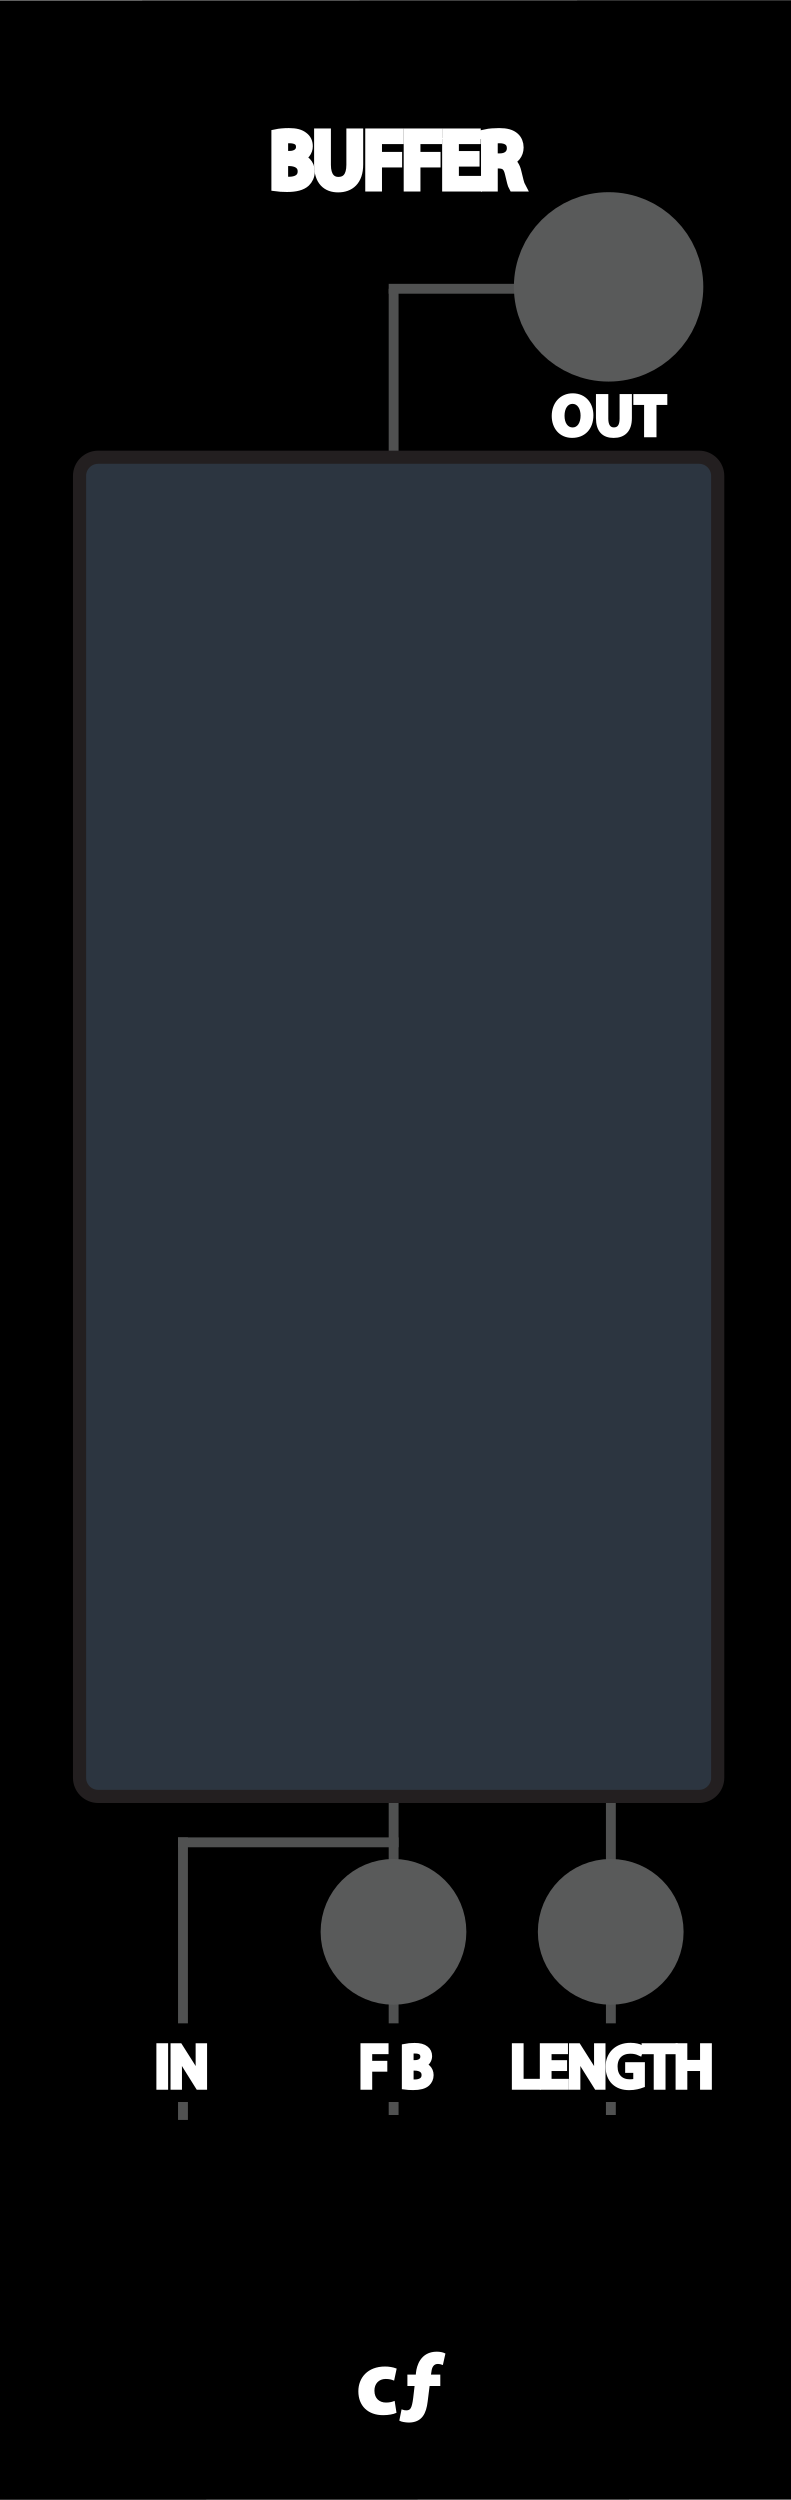
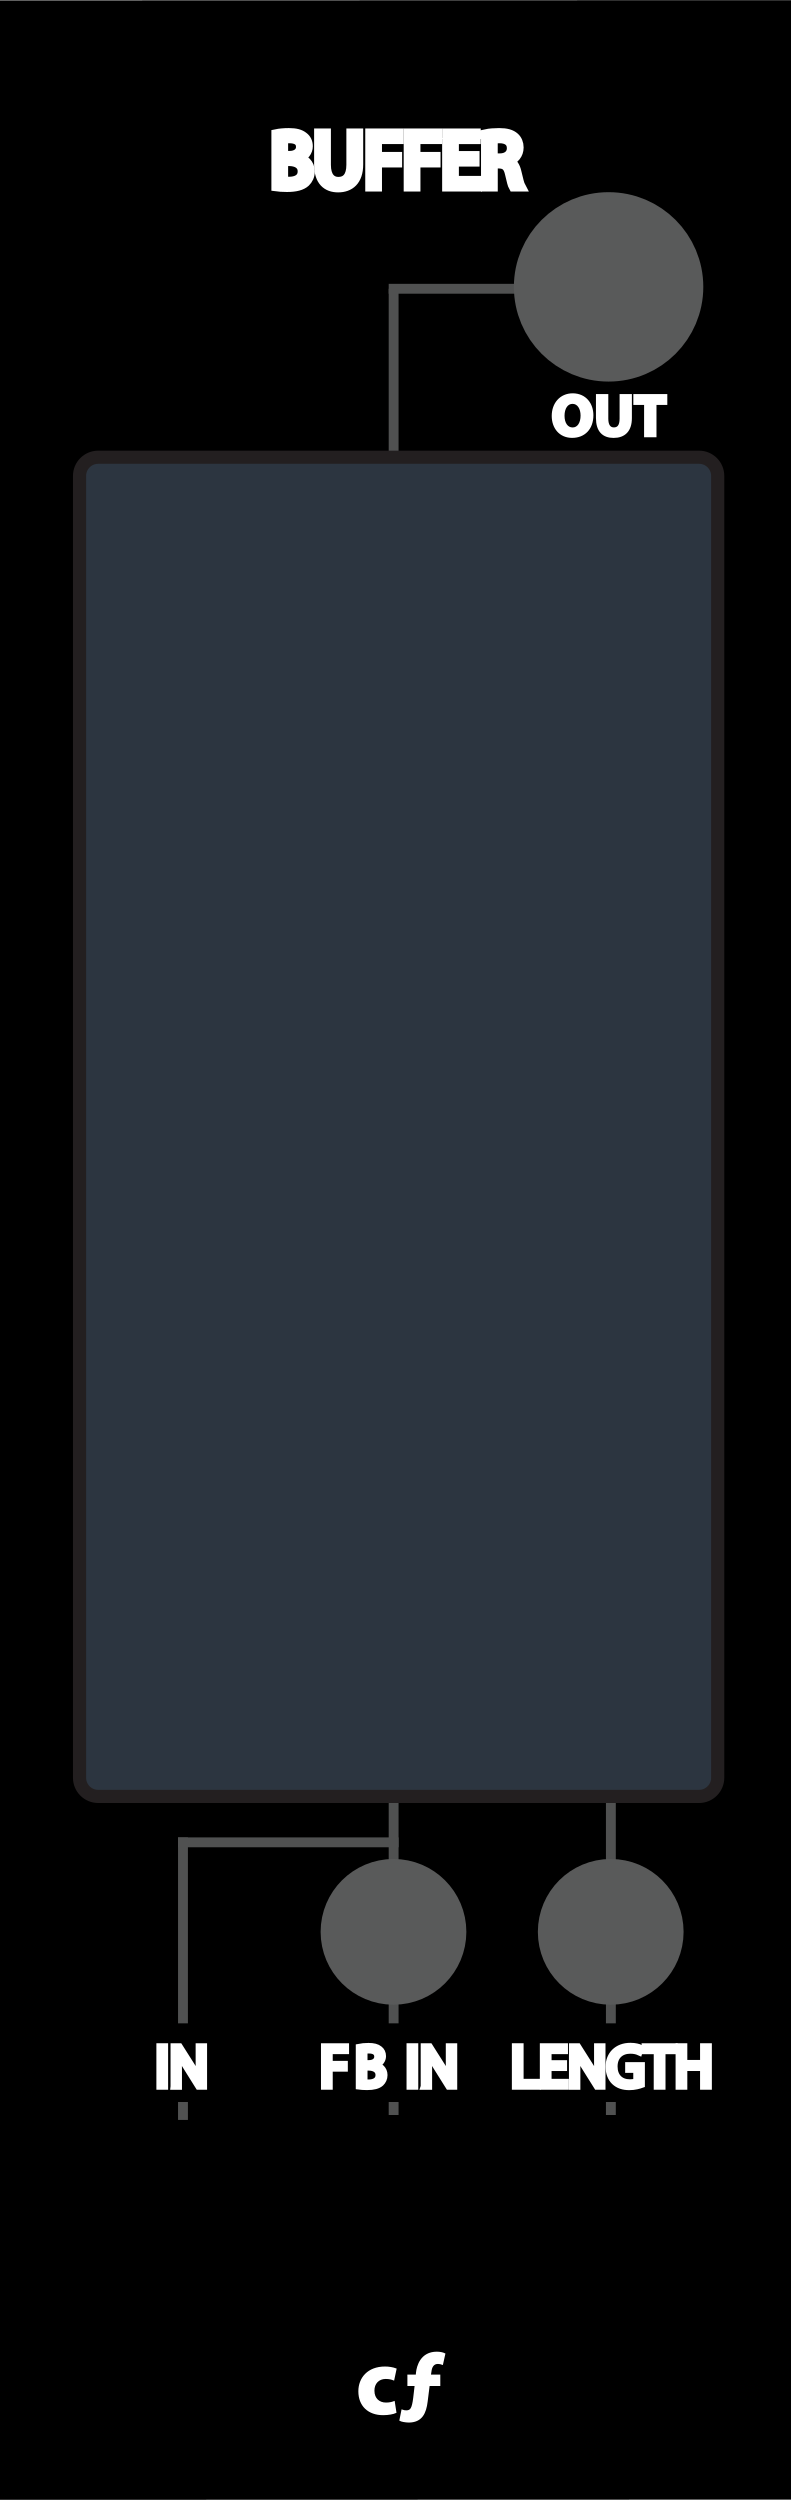
<svg xmlns="http://www.w3.org/2000/svg" version="1.1" id="svg4541" x="0px" y="0px" width="120.18px" height="380px" viewBox="0 0 120.18 380" enable-background="new 0 0 120.18 380" xml:space="preserve">
  <g>
    <path d="M-7.693,0.065l135.566-0.042v379.911l-135.566,0.043V0.065z" />
  </g>
  <line fill="none" stroke="#505151" stroke-width="1.5" stroke-linecap="square" stroke-miterlimit="10" x1="27.812" y1="321.479" x2="27.812" y2="280.039" />
  <line fill="none" stroke="#505151" stroke-width="1.5" stroke-miterlimit="10" x1="92.852" y1="321.479" x2="92.852" y2="177.978" />
  <line fill="none" stroke="#505151" stroke-width="1.5" stroke-miterlimit="10" x1="59.832" y1="321.479" x2="59.832" y2="43.892" />
  <path fill="none" stroke="#505151" stroke-width="1.5" stroke-miterlimit="10" d="M81.34,334.008" />
  <path fill="none" stroke="#505151" stroke-width="1.5" stroke-miterlimit="10" d="M69.84,334.008" />
  <g>
-     <path fill="#FFFFFF" stroke="#FFFFFF" stroke-width="0.25" stroke-miterlimit="10" d="M60.129,366.671   c-0.378,0.168-1.092,0.31-1.899,0.31c-2.22,0-3.635-1.347-3.635-3.502c0-2.004,1.373-3.644,3.929-3.644   c0.562,0,1.186,0.101,1.625,0.269l-0.336,1.582c-0.259-0.104-0.637-0.211-1.188-0.211c-1.12,0-1.854,0.799-1.835,1.92   c0,1.26,0.841,1.92,1.877,1.92c0.505,0,0.896-0.086,1.22-0.211L60.129,366.671z" />
-     <path fill="#FFFFFF" stroke="#FFFFFF" stroke-width="0.25" stroke-miterlimit="10" d="M62.045,361.066h1.271l0.042-0.447   c0.105-0.938,0.64-3.039,3.04-3.039c0.479,0,0.911,0.098,1.163,0.225l-0.336,1.514c-0.169-0.062-0.396-0.127-0.659-0.127   c-0.691,0-1.027,0.514-1.111,1.271l-0.093,0.604H66.8v1.482h-1.61l-0.312,2.493c-0.211,1.709-0.785,3.063-2.771,3.063   c-0.567-0.021-1.062-0.125-1.271-0.234l0.294-1.48c0.21,0.084,0.438,0.108,0.659,0.108c0.691-0.019,0.938-0.396,1.14-1.985   l0.229-1.965H62.05v-1.482H62.045L62.045,361.066z" />
+     <path fill="#FFFFFF" stroke="#FFFFFF" stroke-width="0.25" stroke-miterlimit="10" d="M60.129,366.671   c-0.378,0.168-1.092,0.31-1.899,0.31c-2.22,0-3.635-1.347-3.635-3.502c0-2.004,1.373-3.644,3.929-3.644   c0.562,0,1.187,0.101,1.625,0.269l-0.336,1.582c-0.259-0.104-0.637-0.211-1.188-0.211c-1.12,0-1.854,0.799-1.835,1.92   c0,1.26,0.841,1.92,1.877,1.92c0.505,0,0.896-0.086,1.22-0.211L60.129,366.671z" />
+     <path fill="#FFFFFF" stroke="#FFFFFF" stroke-width="0.25" stroke-miterlimit="10" d="M62.045,361.066h1.271l0.042-0.447   c0.105-0.938,0.641-3.039,3.04-3.039c0.479,0,0.911,0.098,1.163,0.225l-0.336,1.514c-0.169-0.062-0.396-0.127-0.659-0.127   c-0.69,0-1.026,0.515-1.11,1.271l-0.094,0.604H66.8v1.482h-1.61l-0.312,2.493c-0.211,1.709-0.785,3.063-2.771,3.063   c-0.566-0.021-1.062-0.125-1.271-0.234l0.294-1.48c0.21,0.084,0.438,0.108,0.659,0.108c0.69-0.019,0.938-0.396,1.14-1.985   l0.229-1.965H62.05v-1.482H62.045L62.045,361.066z" />
  </g>
  <path fill="none" stroke="#6C6C6D" stroke-miterlimit="10" d="M84.956,272.529" />
  <path fill="none" stroke="#6C6C6D" stroke-miterlimit="10" d="M51.257,262.523" />
  <path fill="none" stroke="#6C6C6D" stroke-miterlimit="10" d="M51.257,282.539" />
  <path fill="none" stroke="#6C6C6D" stroke-miterlimit="10" d="M38.465,282.539" />
  <path fill="none" stroke="#6C6C6D" stroke-miterlimit="10" d="M84.956,327.561" />
  <path fill="none" stroke="#6C6C6D" stroke-miterlimit="10" d="M57.261,322.559" />
  <path fill="none" stroke="#6C6C6D" stroke-miterlimit="10" d="M84.956,297.542" />
  <path fill="none" stroke="#6C6C6D" stroke-miterlimit="10" d="M51.257,292.541" />
  <path fill="none" stroke="#303232" stroke-miterlimit="10" d="M60.833,312.561" />
  <path fill="none" stroke="#303232" stroke-miterlimit="10" d="M44.469,312.561" />
  <path fill="none" stroke="#303232" stroke-miterlimit="10" d="M84.956,282.535" />
  <path fill="none" stroke="#303232" stroke-miterlimit="10" d="M60.833,272.529" />
  <path fill="none" stroke="#303232" stroke-miterlimit="10" d="M84.956,337.564" />
  <path fill="none" stroke="#303232" stroke-miterlimit="10" d="M60.833,332.564" />
  <path fill="none" stroke="#303232" stroke-miterlimit="10" d="M85.957,307.548" />
  <path fill="none" stroke="#303232" stroke-miterlimit="10" d="M61.195,302.547" />
  <path fill="none" stroke="#6C6C6D" stroke-miterlimit="10" d="M51.089,262.523" />
  <path fill="none" stroke="#6C6C6D" stroke-miterlimit="10" d="M57.093,322.559" />
  <path fill="none" stroke="#303232" stroke-miterlimit="10" d="M61.095,272.529" />
  <path fill="none" stroke="#303232" stroke-miterlimit="10" d="M61.095,332.564" />
  <g>
-     <path fill="#FFFFFF" stroke="#FFFFFF" stroke-width="0.5" stroke-miterlimit="10" d="M89.946,63.118c0,1.985-1.199,3.19-2.979,3.19   c-1.8,0-2.854-1.354-2.854-3.088c0-1.813,1.153-3.188,2.946-3.188C88.927,60.051,89.946,61.446,89.946,63.118z M85.559,63.2   c0,1.188,0.562,2.023,1.479,2.023c0.928,0,1.459-0.883,1.459-2.061c0-1.092-0.521-2.025-1.475-2.025   C86.1,61.141,85.559,62.021,85.559,63.2z" />
+     <path fill="#FFFFFF" stroke="#FFFFFF" stroke-width="0.5" stroke-miterlimit="10" d="M89.946,63.118c0,1.985-1.198,3.19-2.979,3.19   c-1.8,0-2.854-1.354-2.854-3.088c0-1.813,1.153-3.188,2.946-3.188C88.927,60.051,89.946,61.446,89.946,63.118z M85.559,63.2   c0,1.188,0.562,2.023,1.479,2.023c0.928,0,1.459-0.883,1.459-2.061c0-1.092-0.521-2.025-1.476-2.025   C86.1,61.141,85.559,62.021,85.559,63.2z" />
    <path fill="#FFFFFF" stroke="#FFFFFF" stroke-width="0.5" stroke-miterlimit="10" d="M92.212,60.148v3.492   c0,1.045,0.396,1.576,1.1,1.576c0.729,0,1.116-0.513,1.116-1.576v-3.492h1.369v3.402c0,1.866-0.945,2.764-2.53,2.764   c-1.521,0-2.433-0.846-2.433-2.774v-3.391L92.212,60.148L92.212,60.148z" />
-     <path fill="#FFFFFF" stroke="#FFFFFF" stroke-width="0.5" stroke-miterlimit="10" d="M98.154,61.303h-1.637v-1.151h4.664v1.151   h-1.646v4.914h-1.385L98.154,61.303L98.154,61.303z" />
+     <path fill="#FFFFFF" stroke="#FFFFFF" stroke-width="0.5" stroke-miterlimit="10" d="M98.154,61.303h-1.637v-1.151h4.664v1.151   h-1.646v4.914H98.15L98.154,61.303L98.154,61.303z" />
  </g>
  <path fill="#2C3540" stroke="#231F20" stroke-width="2" stroke-miterlimit="10" d="M109.09,270.223c0,1.563-1.271,2.834-2.835,2.834  h-91.33c-1.565,0-2.834-1.271-2.834-2.834V72.334c0-1.565,1.269-2.834,2.834-2.834h91.331c1.562,0,2.835,1.269,2.835,2.834  l-0.001,101.832V270.223z" />
  <path fill="none" stroke="#505151" stroke-width="1.5" stroke-miterlimit="10" d="M57.318,167" />
  <path fill="none" stroke="#505151" stroke-width="1.5" stroke-miterlimit="10" d="M56.832,334.008" />
  <path fill="none" stroke="#505151" stroke-width="1.5" stroke-miterlimit="10" d="M92.339,167" />
  <rect x="7.924" y="307.548" width="99.667" height="11.955" />
  <line fill="none" stroke="#505151" stroke-width="1.5" stroke-linecap="square" stroke-miterlimit="10" x1="59.832" y1="280.035" x2="27.812" y2="280.035" />
  <line fill="none" stroke="#505151" stroke-width="1.5" stroke-linecap="square" stroke-miterlimit="10" x1="81.842" y1="43.893" x2="59.832" y2="43.893" />
  <circle fill="#595A5A" stroke="#595A5A" stroke-width="10" stroke-miterlimit="10" cx="92.506" cy="43.605" r="9.395" />
  <g>
-     <path fill="#FFFFFF" stroke="#FFFFFF" stroke-width="1.5" stroke-miterlimit="10" d="M42.001,20.386   c0.455-0.096,1.175-0.168,1.906-0.168c1.044,0,1.716,0.18,2.219,0.588c0.42,0.312,0.672,0.792,0.672,1.427   c0,0.779-0.516,1.463-1.367,1.775v0.024c0.769,0.192,1.667,0.828,1.667,2.027c0,0.696-0.274,1.223-0.684,1.619   c-0.563,0.516-1.476,0.755-2.794,0.755c-0.721,0-1.271-0.048-1.619-0.096V20.386z M43.044,23.696h0.947   c1.104,0,1.751-0.576,1.751-1.355c0-0.948-0.72-1.319-1.774-1.319c-0.479,0-0.756,0.036-0.924,0.072V23.696z M43.044,27.57   c0.204,0.036,0.504,0.048,0.876,0.048c1.079,0,2.074-0.396,2.074-1.571c0-1.103-0.947-1.559-2.087-1.559h-0.863V27.57z" />
-     <path fill="#FFFFFF" stroke="#FFFFFF" stroke-width="1.5" stroke-miterlimit="10" d="M49.548,20.278v4.785   c0,1.811,0.804,2.579,1.883,2.579c1.199,0,1.967-0.792,1.967-2.579v-4.785h1.057v4.713c0,2.482-1.309,3.502-3.06,3.502   c-1.653,0-2.901-0.947-2.901-3.454v-4.761H49.548z" />
-     <path fill="#FFFFFF" stroke="#FFFFFF" stroke-width="1.5" stroke-miterlimit="10" d="M56.269,20.278h4.354v0.875h-3.312v2.687h3.06   v0.863h-3.06v3.658h-1.043V20.278L56.269,20.278z" />
-     <path fill="#FFFFFF" stroke="#FFFFFF" stroke-width="1.5" stroke-miterlimit="10" d="M62.113,20.278h4.354v0.875h-3.31v2.687h3.058   v0.863h-3.058v3.658h-1.045V20.278z" />
-     <path fill="#FFFFFF" stroke="#FFFFFF" stroke-width="1.5" stroke-miterlimit="10" d="M72.142,24.572H69v2.915h3.502v0.875h-4.546   v-8.083h4.365v0.875H69v2.555h3.142V24.572z" />
-     <path fill="#FFFFFF" stroke="#FFFFFF" stroke-width="1.5" stroke-miterlimit="10" d="M73.861,20.386   c0.528-0.108,1.283-0.168,2.003-0.168c1.115,0,1.836,0.204,2.34,0.66c0.407,0.36,0.636,0.912,0.636,1.535   c0,1.067-0.672,1.775-1.523,2.063v0.036c0.624,0.216,0.995,0.792,1.188,1.631c0.264,1.127,0.456,1.907,0.624,2.219h-1.08   c-0.132-0.228-0.312-0.923-0.539-1.931c-0.24-1.115-0.672-1.535-1.619-1.571h-0.982v3.502h-1.045v-7.976H73.861z M74.905,24.068   h1.067c1.115,0,1.822-0.612,1.822-1.535c0-1.043-0.755-1.5-1.858-1.511c-0.504,0-0.862,0.048-1.031,0.096V24.068z" />
+     <path fill="#FFFFFF" stroke="#FFFFFF" stroke-width="1.5" stroke-miterlimit="10" d="M42.001,20.386   c0.455-0.096,1.175-0.168,1.906-0.168c1.044,0,1.716,0.18,2.219,0.588c0.42,0.312,0.672,0.792,0.672,1.427   c0,0.779-0.516,1.463-1.367,1.775v0.024c0.77,0.192,1.667,0.828,1.667,2.027c0,0.696-0.273,1.223-0.684,1.619   c-0.563,0.516-1.477,0.755-2.794,0.755c-0.722,0-1.271-0.048-1.619-0.096V20.386z M43.044,23.696h0.947   c1.104,0,1.751-0.576,1.751-1.355c0-0.948-0.721-1.319-1.774-1.319c-0.479,0-0.756,0.036-0.924,0.072V23.696z M43.044,27.57   c0.204,0.036,0.504,0.048,0.876,0.048c1.079,0,2.074-0.396,2.074-1.571c0-1.103-0.947-1.559-2.087-1.559h-0.863V27.57z" />
+     <path fill="#FFFFFF" stroke="#FFFFFF" stroke-width="1.5" stroke-miterlimit="10" d="M49.548,20.278v4.785   c0,1.811,0.804,2.579,1.883,2.579c1.199,0,1.967-0.792,1.967-2.579v-4.785h1.058v4.713c0,2.482-1.31,3.502-3.061,3.502   c-1.652,0-2.9-0.947-2.9-3.454v-4.761H49.548z" />
+     <path fill="#FFFFFF" stroke="#FFFFFF" stroke-width="1.5" stroke-miterlimit="10" d="M56.269,20.278h4.354v0.875h-3.312v2.687   h3.061v0.863h-3.061v3.658h-1.043L56.269,20.278L56.269,20.278z" />
+     <path fill="#FFFFFF" stroke="#FFFFFF" stroke-width="1.5" stroke-miterlimit="10" d="M62.113,20.278h4.354v0.875h-3.31v2.687h3.058   v0.863h-3.058v3.658h-1.046L62.113,20.278L62.113,20.278z" />
+     <path fill="#FFFFFF" stroke="#FFFFFF" stroke-width="1.5" stroke-miterlimit="10" d="M72.142,24.572H69v2.915h3.502v0.875h-4.546   v-8.083h4.364v0.875H69v2.555h3.142V24.572z" />
+     <path fill="#FFFFFF" stroke="#FFFFFF" stroke-width="1.5" stroke-miterlimit="10" d="M73.861,20.386   c0.528-0.108,1.283-0.168,2.003-0.168c1.115,0,1.837,0.204,2.341,0.66c0.406,0.36,0.636,0.912,0.636,1.535   c0,1.067-0.672,1.775-1.523,2.063v0.036c0.624,0.216,0.995,0.792,1.188,1.631c0.264,1.127,0.456,1.907,0.624,2.219h-1.08   c-0.132-0.228-0.312-0.923-0.539-1.931c-0.24-1.115-0.672-1.535-1.619-1.571h-0.981v3.502h-1.046v-7.976H73.861z M74.905,24.068   h1.067c1.115,0,1.822-0.612,1.822-1.535c0-1.043-0.755-1.5-1.858-1.511c-0.504,0-0.861,0.048-1.031,0.096V24.068z" />
  </g>
  <g>
    <path fill="#FFFFFF" stroke="#FFFFFF" stroke-miterlimit="10" d="M25.054,311.073v6.067h-0.783v-6.067H25.054z" />
-     <path fill="#FFFFFF" stroke="#FFFFFF" stroke-miterlimit="10" d="M26.422,317.141v-6.066h0.854l1.944,3.068   c0.45,0.711,0.801,1.352,1.089,1.973l0.019-0.01c-0.072-0.811-0.091-1.549-0.091-2.494v-2.537h0.738v6.066h-0.792l-1.927-3.078   c-0.423-0.676-0.828-1.369-1.134-2.025l-0.027,0.009c0.045,0.767,0.063,1.495,0.063,2.503v2.594h-0.737V317.141z" />
-   </g>
-   <g>
-     <path fill="#FFFFFF" stroke="#FFFFFF" stroke-miterlimit="10" d="M55.291,311.073h3.268v0.657h-2.484v2.017h2.296v0.647h-2.296   v2.746h-0.783V311.073z" />
-     <path fill="#FFFFFF" stroke="#FFFFFF" stroke-miterlimit="10" d="M61.581,311.154c0.342-0.072,0.882-0.127,1.432-0.127   c0.783,0,1.287,0.136,1.665,0.44c0.315,0.234,0.504,0.595,0.504,1.071c0,0.585-0.387,1.1-1.025,1.333v0.019   c0.575,0.145,1.252,0.621,1.252,1.521c0,0.522-0.207,0.918-0.515,1.216c-0.423,0.387-1.106,0.566-2.098,0.566   c-0.54,0-0.954-0.036-1.215-0.071V311.154z M62.365,313.639h0.711c0.827,0,1.313-0.433,1.313-1.018c0-0.711-0.54-0.99-1.332-0.99   c-0.359,0-0.566,0.027-0.692,0.055V313.639L62.365,313.639z M62.365,316.547c0.152,0.026,0.378,0.035,0.656,0.035   c0.812,0,1.559-0.297,1.559-1.18c0-0.827-0.712-1.17-1.566-1.17h-0.647L62.365,316.547L62.365,316.547z" />
+     <path fill="#FFFFFF" stroke="#FFFFFF" stroke-miterlimit="10" d="M26.422,317.141v-6.065h0.854l1.944,3.067   c0.45,0.711,0.801,1.353,1.089,1.974l0.02-0.011c-0.072-0.811-0.092-1.549-0.092-2.494v-2.536h0.738v6.065h-0.792l-1.927-3.078   c-0.423-0.676-0.828-1.369-1.134-2.024l-0.027,0.009c0.045,0.768,0.063,1.495,0.063,2.503v2.595h-0.737L26.422,317.141   L26.422,317.141z" />
  </g>
  <g>
    <path fill="#FFFFFF" stroke="#FFFFFF" stroke-miterlimit="10" d="M78.304,311.073h0.783v5.409h2.593v0.658h-3.376V311.073z" />
-     <path fill="#FFFFFF" stroke="#FFFFFF" stroke-miterlimit="10" d="M85.695,314.296h-2.358v2.188h2.629v0.656h-3.412v-6.066h3.277   v0.656h-2.494v1.918h2.358V314.296z" />
-     <path fill="#FFFFFF" stroke="#FFFFFF" stroke-miterlimit="10" d="M86.98,317.141v-6.066h0.855l1.943,3.068   c0.45,0.711,0.803,1.352,1.091,1.973l0.018-0.01c-0.071-0.811-0.09-1.549-0.09-2.494v-2.537h0.738v6.066h-0.792l-1.928-3.078   c-0.423-0.676-0.828-1.369-1.135-2.025l-0.026,0.009c0.046,0.767,0.062,1.495,0.062,2.503v2.594H86.98V317.141z" />
-     <path fill="#FFFFFF" stroke="#FFFFFF" stroke-miterlimit="10" d="M97.521,316.87c-0.352,0.127-1.045,0.334-1.863,0.334   c-0.919,0-1.675-0.233-2.27-0.802c-0.521-0.504-0.846-1.314-0.846-2.26c0.009-1.811,1.251-3.134,3.285-3.134   c0.702,0,1.252,0.153,1.513,0.279l-0.188,0.639c-0.323-0.144-0.729-0.261-1.342-0.261c-1.477,0-2.438,0.918-2.438,2.439   c0,1.539,0.927,2.449,2.341,2.449c0.513,0,0.864-0.072,1.044-0.162v-1.811h-1.233v-0.63h1.999L97.521,316.87L97.521,316.87z" />
-     <path fill="#FFFFFF" stroke="#FFFFFF" stroke-miterlimit="10" d="M99.868,311.739h-1.847v-0.666h4.492v0.666h-1.854v5.401h-0.792   V311.739z" />
-     <path fill="#FFFFFF" stroke="#FFFFFF" stroke-miterlimit="10" d="M103.972,311.073v2.538h2.937v-2.538h0.792v6.067h-0.792v-2.846   h-2.937v2.846h-0.783v-6.067H103.972z" />
+     <path fill="#FFFFFF" stroke="#FFFFFF" stroke-miterlimit="10" d="M85.695,314.296h-2.357v2.188h2.629v0.656h-3.412v-6.066h3.277   v0.656h-2.494v1.918h2.357V314.296z" />
+     <path fill="#FFFFFF" stroke="#FFFFFF" stroke-miterlimit="10" d="M86.98,317.141v-6.065h0.855l1.942,3.067   c0.45,0.711,0.804,1.353,1.092,1.974l0.018-0.011c-0.071-0.811-0.09-1.549-0.09-2.494v-2.536h0.738v6.065h-0.792l-1.929-3.078   c-0.423-0.676-0.828-1.369-1.135-2.024l-0.026,0.009c0.047,0.768,0.062,1.495,0.062,2.503v2.595H86.98V317.141z" />
+     <path fill="#FFFFFF" stroke="#FFFFFF" stroke-miterlimit="10" d="M97.521,316.87c-0.352,0.127-1.045,0.334-1.862,0.334   c-0.92,0-1.676-0.233-2.271-0.802c-0.521-0.504-0.846-1.314-0.846-2.26c0.009-1.812,1.251-3.135,3.285-3.135   c0.701,0,1.252,0.153,1.513,0.279l-0.188,0.639c-0.322-0.144-0.729-0.261-1.342-0.261c-1.477,0-2.438,0.918-2.438,2.438   c0,1.539,0.927,2.449,2.341,2.449c0.513,0,0.864-0.072,1.044-0.162v-1.811h-1.233v-0.63h1.999L97.521,316.87L97.521,316.87z" />
+     <path fill="#FFFFFF" stroke="#FFFFFF" stroke-miterlimit="10" d="M99.868,311.739h-1.848v-0.666h4.492v0.666h-1.854v5.401h-0.792   L99.868,311.739L99.868,311.739z" />
+     <path fill="#FFFFFF" stroke="#FFFFFF" stroke-miterlimit="10" d="M103.972,311.073v2.538h2.938v-2.538h0.792v6.067h-0.792v-2.847   h-2.938v2.847h-0.783v-6.067H103.972z" />
  </g>
  <circle fill="#595A5A" stroke="#595A5A" stroke-width="7.694" stroke-miterlimit="10" cx="59.81" cy="293.641" r="7.229" />
  <circle fill="#595A5A" stroke="#595A5A" stroke-width="7.694" stroke-miterlimit="10" cx="92.83" cy="293.641" r="7.229" />
+   <path fill="#FFFFFF" stroke="#FFFFFF" stroke-miterlimit="10" d="M49.289,311.073h3.268v0.657h-2.482v2.017h2.296v0.647h-2.296  v2.746H49.29L49.289,311.073L49.289,311.073z" />
+   <path fill="#FFFFFF" stroke="#FFFFFF" stroke-miterlimit="10" d="M54.578,311.154c0.341-0.072,0.881-0.127,1.431-0.127  c0.783,0,1.287,0.136,1.664,0.438c0.313,0.234,0.504,0.597,0.504,1.071c0,0.585-0.387,1.102-1.025,1.333v0.021  c0.575,0.145,1.251,0.62,1.251,1.521c0,0.522-0.207,0.918-0.515,1.216c-0.422,0.387-1.104,0.566-2.097,0.566  c-0.54,0-0.954-0.036-1.214-0.071L54.578,311.154L54.578,311.154z M55.361,313.639h0.71c0.827,0,1.313-0.433,1.313-1.018  c0-0.711-0.54-0.99-1.332-0.99c-0.359,0-0.566,0.027-0.692,0.055L55.361,313.639L55.361,313.639z M55.361,316.547  c0.152,0.026,0.377,0.035,0.656,0.035c0.812,0,1.56-0.297,1.56-1.18c0-0.827-0.714-1.17-1.566-1.17h-0.647L55.361,316.547  L55.361,316.547z" />
+   <g>
+     <path fill="#FFFFFF" stroke="#FFFFFF" stroke-miterlimit="10" d="M63.077,311.073v6.067h-0.783v-6.067H63.077z" />
+     <path fill="#FFFFFF" stroke="#FFFFFF" stroke-miterlimit="10" d="M64.446,317.141v-6.064H65.3l1.944,3.066   c0.448,0.711,0.801,1.354,1.089,1.975l0.019-0.012c-0.072-0.811-0.091-1.549-0.091-2.494v-2.535h0.737v6.064h-0.791l-1.929-3.078   c-0.423-0.676-0.826-1.369-1.134-2.023l-0.025,0.009c0.045,0.769,0.062,1.495,0.062,2.503v2.596h-0.737L64.446,317.141   L64.446,317.141z" />
+   </g>
</svg>
